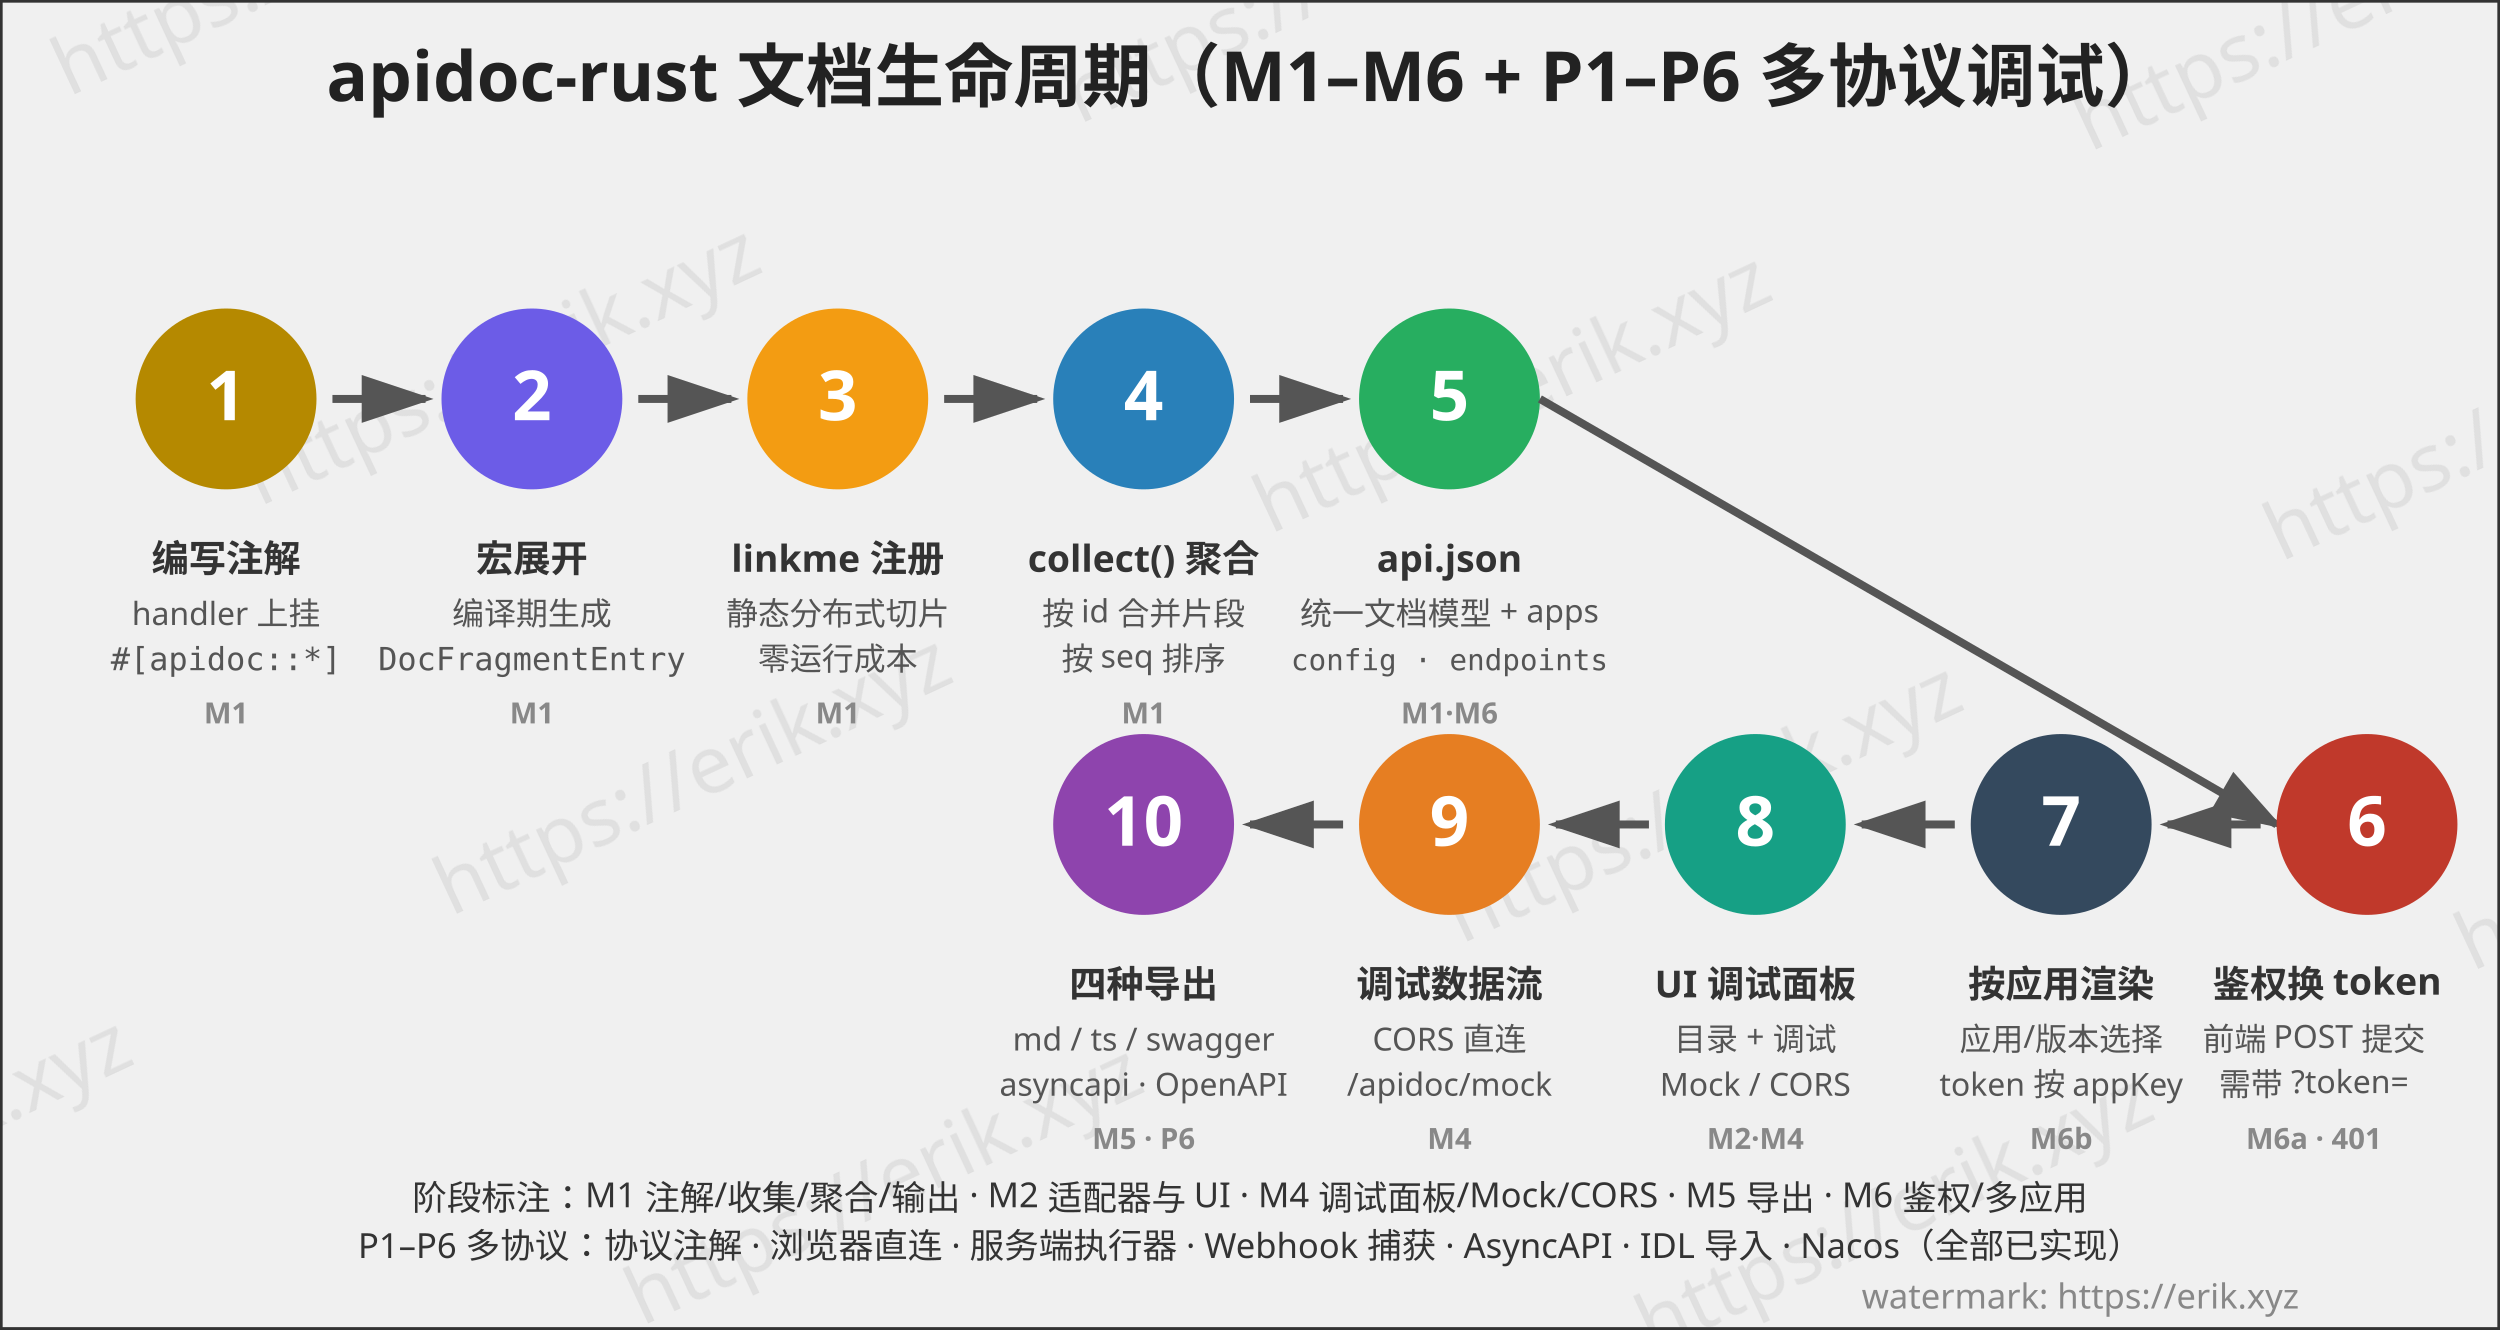
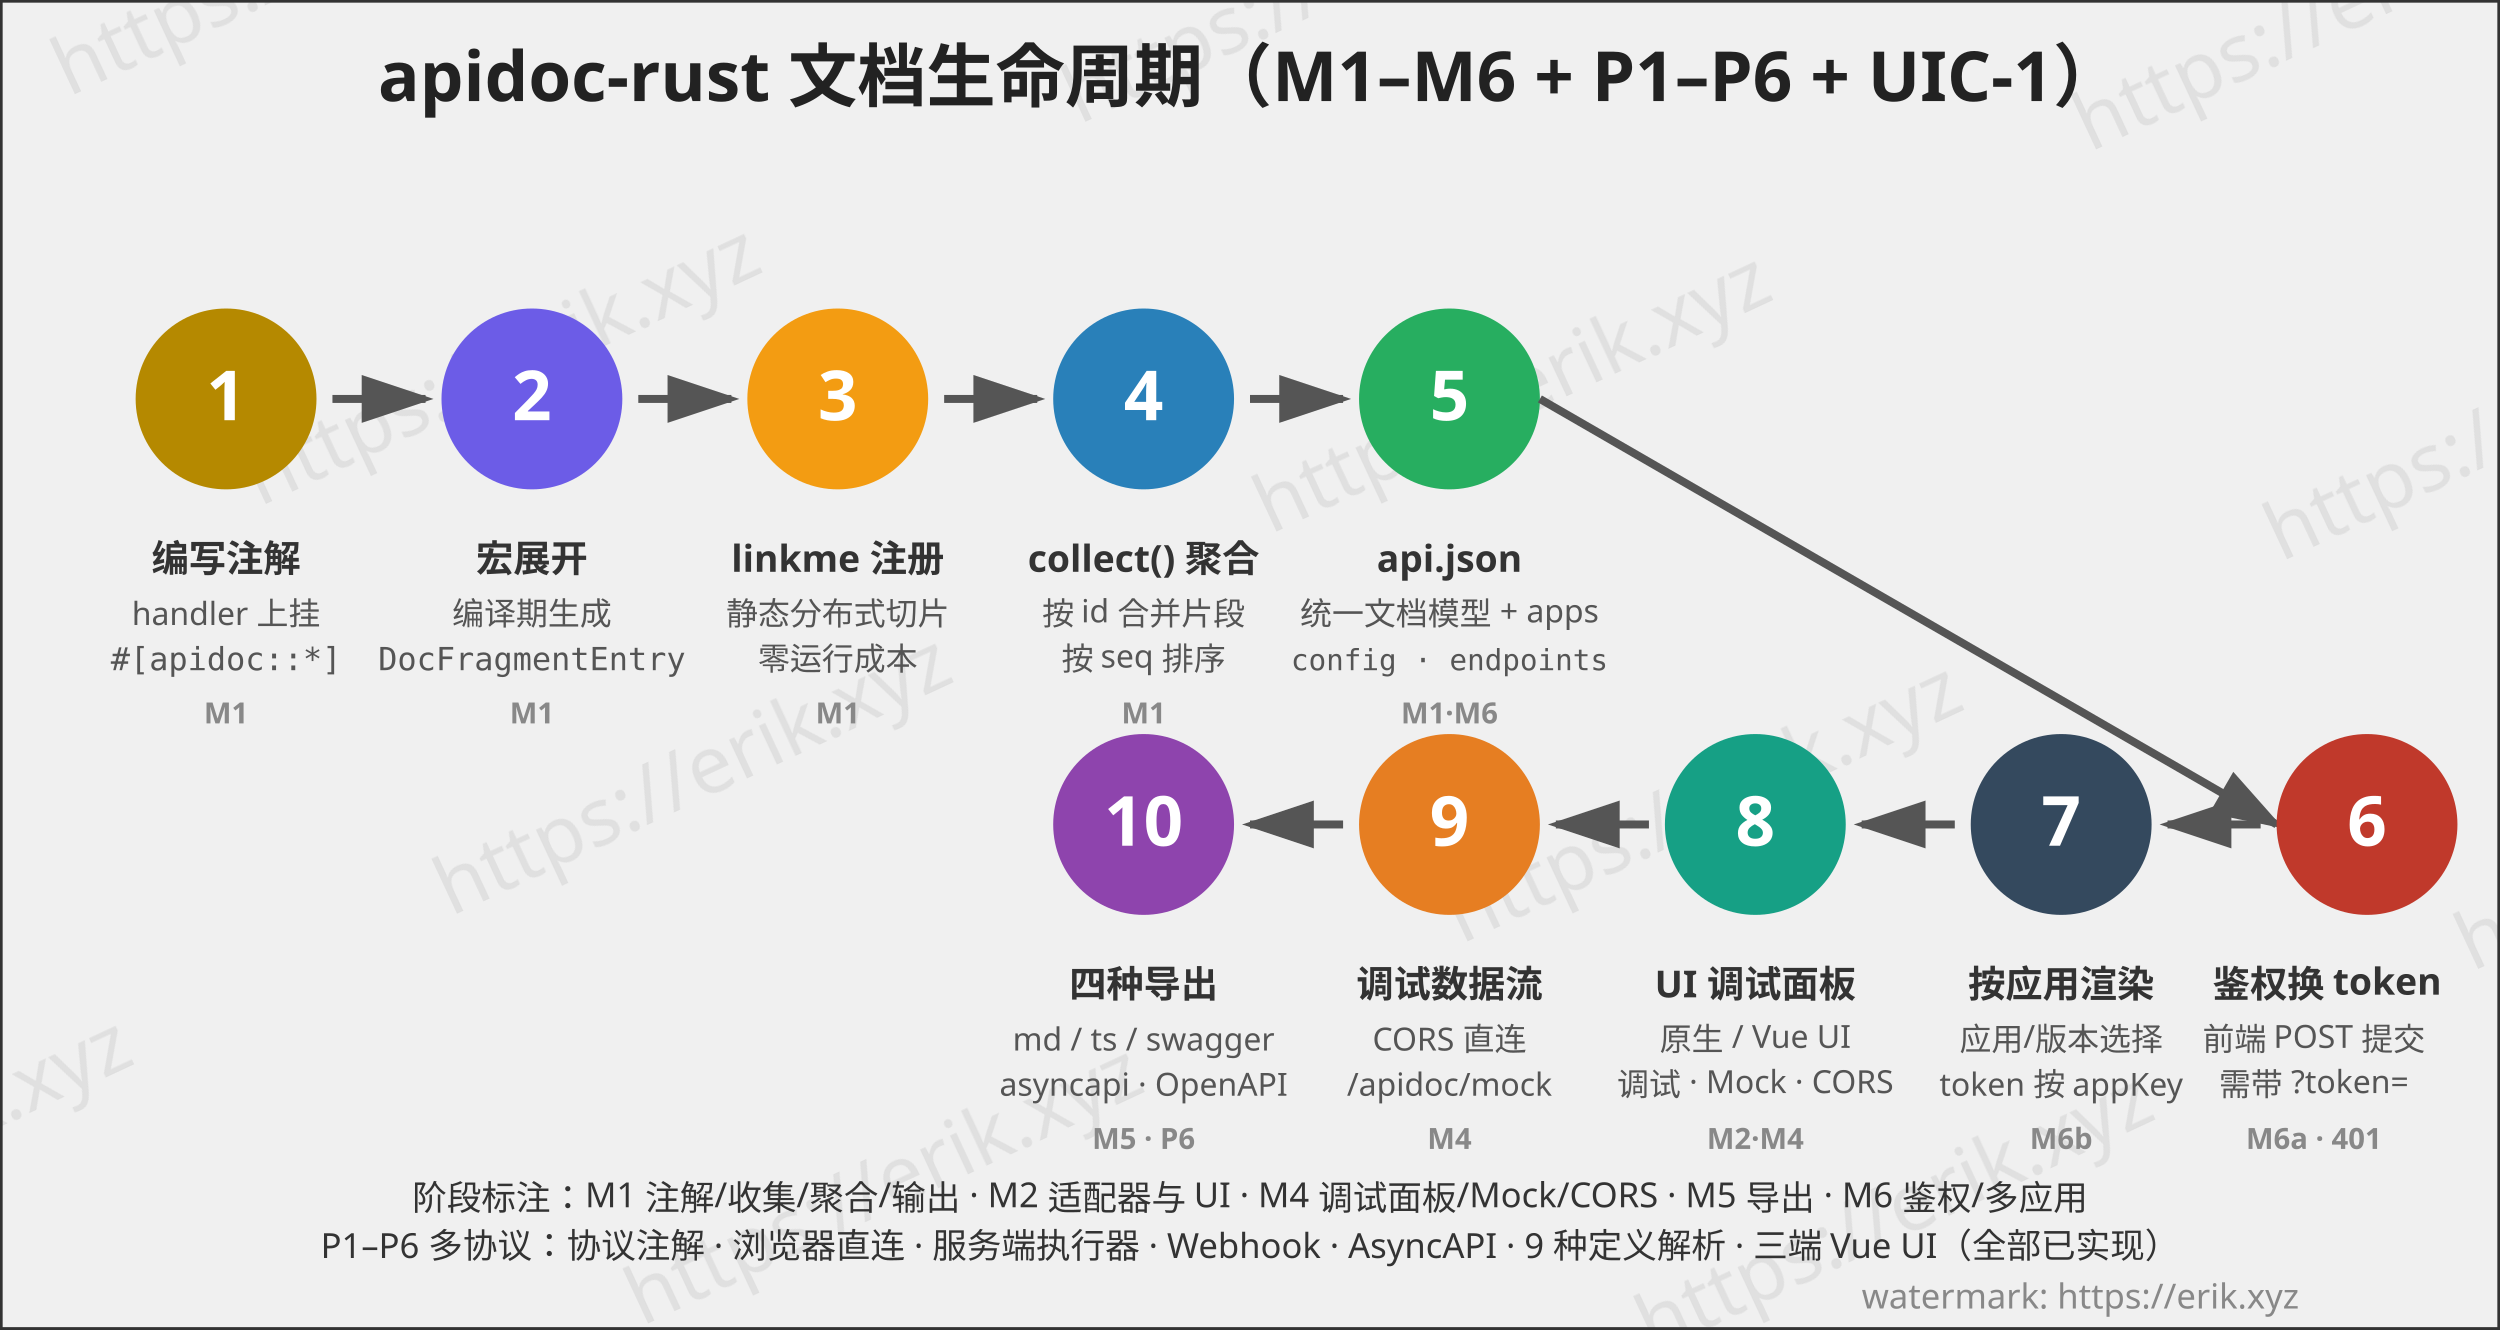
<svg xmlns="http://www.w3.org/2000/svg" viewBox="0 0 940 500" font-family="sans-serif">
  <defs>
    <pattern id="wm" width="340" height="170" patternUnits="userSpaceOnUse" patternTransform="rotate(-25)">
      <text x="8" y="44" font-size="30" fill="#888888" opacity="0.15">https://erik.xyz</text>
    </pattern>
    <marker id="arrow" markerWidth="10" markerHeight="10" refX="8" refY="3" orient="auto">
      <path d="M0,0 L0,6 L9,3 z" fill="#555" />
    </marker>
  </defs>
  <rect width="940" height="500" fill="url(#wm)" />
  <rect x="0" y="0" width="940" height="500" fill="none" stroke="#333" stroke-width="2" />
-   <text x="470" y="38" text-anchor="middle" font-size="26" font-weight="bold" fill="#222">apidoc-rust 文档生命周期（M1–M6 + P1–P6 多协议调试）</text>
+   <text x="470" y="38" text-anchor="middle" font-size="26" font-weight="bold" fill="#222">apidoc-rust 文档生命周期（M1–M6 + P1–P6 + UIC-1）</text>
  <circle cx="85" cy="150" r="34" fill="#b58900" />
  <text x="85" y="158" text-anchor="middle" font-size="26" fill="#fff" font-weight="bold">1</text>
  <text x="85" y="215" text-anchor="middle" font-size="14" font-weight="bold" fill="#333">编写注解</text>
  <text x="85" y="235" text-anchor="middle" font-size="12" fill="#555">handler 上挂</text>
  <text x="85" y="252" text-anchor="middle" font-size="12" fill="#555" font-family="monospace">#[apidoc::*]</text>
  <text x="85" y="272" text-anchor="middle" font-size="11" fill="#888" font-weight="bold">M1</text>
  <line x1="125" y1="150" x2="160" y2="150" stroke="#555" stroke-width="3" marker-end="url(#arrow)" />
  <circle cx="200" cy="150" r="34" fill="#6c5ce7" />
  <text x="200" y="158" text-anchor="middle" font-size="26" fill="#fff" font-weight="bold">2</text>
  <text x="200" y="215" text-anchor="middle" font-size="14" font-weight="bold" fill="#333">宏展开</text>
  <text x="200" y="235" text-anchor="middle" font-size="12" fill="#555">编译期生成</text>
  <text x="200" y="252" text-anchor="middle" font-size="12" fill="#555" font-family="monospace">DocFragmentEntry</text>
  <text x="200" y="272" text-anchor="middle" font-size="11" fill="#888" font-weight="bold">M1</text>
  <line x1="240" y1="150" x2="275" y2="150" stroke="#555" stroke-width="3" marker-end="url(#arrow)" />
  <circle cx="315" cy="150" r="34" fill="#f39c12" />
  <text x="315" y="158" text-anchor="middle" font-size="26" fill="#fff" font-weight="bold">3</text>
  <text x="315" y="215" text-anchor="middle" font-size="14" font-weight="bold" fill="#333">linkme 注册</text>
  <text x="315" y="235" text-anchor="middle" font-size="12" fill="#555">静态分布式切片</text>
  <text x="315" y="252" text-anchor="middle" font-size="12" fill="#555">零运行成本</text>
  <text x="315" y="272" text-anchor="middle" font-size="11" fill="#888" font-weight="bold">M1</text>
  <line x1="355" y1="150" x2="390" y2="150" stroke="#555" stroke-width="3" marker-end="url(#arrow)" />
  <circle cx="430" cy="150" r="34" fill="#2980b9" />
  <text x="430" y="158" text-anchor="middle" font-size="26" fill="#fff" font-weight="bold">4</text>
  <text x="430" y="215" text-anchor="middle" font-size="14" font-weight="bold" fill="#333">collect() 聚合</text>
  <text x="430" y="235" text-anchor="middle" font-size="12" fill="#555">按 id 合并片段</text>
  <text x="430" y="252" text-anchor="middle" font-size="12" fill="#555">按 seq 排序</text>
  <text x="430" y="272" text-anchor="middle" font-size="11" fill="#888" font-weight="bold">M1</text>
  <line x1="470" y1="150" x2="505" y2="150" stroke="#555" stroke-width="3" marker-end="url(#arrow)" />
  <circle cx="545" cy="150" r="34" fill="#27ae60" />
  <text x="545" y="158" text-anchor="middle" font-size="26" fill="#fff" font-weight="bold">5</text>
  <text x="545" y="215" text-anchor="middle" font-size="14" font-weight="bold" fill="#333">api.json</text>
  <text x="545" y="235" text-anchor="middle" font-size="12" fill="#555">统一文档模型 + apps</text>
  <text x="545" y="252" text-anchor="middle" font-size="11" fill="#555" font-family="monospace">config · endpoints</text>
  <text x="545" y="272" text-anchor="middle" font-size="11" fill="#888" font-weight="bold">M1·M6</text>
  <line x1="579" y1="150" x2="856" y2="310" stroke="#555" stroke-width="3" marker-end="url(#arrow)" />
  <circle cx="890" cy="310" r="34" fill="#c0392b" />
  <text x="890" y="318" text-anchor="middle" font-size="26" fill="#fff" font-weight="bold">6</text>
  <text x="875" y="375" text-anchor="middle" font-size="14" font-weight="bold" fill="#333">鉴权换 token</text>
  <text x="870" y="395" text-anchor="middle" font-size="12" fill="#555">前端 POST 提交</text>
  <text x="870" y="412" text-anchor="middle" font-size="12" fill="#555">需带 ?token=</text>
  <text x="870" y="432" text-anchor="middle" font-size="11" fill="#888" font-weight="bold">M6a · 401</text>
  <line x1="850" y1="310" x2="815" y2="310" stroke="#555" stroke-width="3" marker-end="url(#arrow)" />
  <circle cx="775" cy="310" r="34" fill="#34495e" />
  <text x="775" y="318" text-anchor="middle" font-size="26" fill="#fff" font-weight="bold">7</text>
  <text x="775" y="375" text-anchor="middle" font-size="14" font-weight="bold" fill="#333">按应用渲染</text>
  <text x="775" y="395" text-anchor="middle" font-size="12" fill="#555">应用/版本选择</text>
  <text x="775" y="412" text-anchor="middle" font-size="12" fill="#555">token 按 appKey</text>
  <text x="775" y="432" text-anchor="middle" font-size="11" fill="#888" font-weight="bold">M6b</text>
  <line x1="735" y1="310" x2="700" y2="310" stroke="#555" stroke-width="3" marker-end="url(#arrow)" />
  <circle cx="660" cy="310" r="34" fill="#16a085" />
  <text x="660" y="318" text-anchor="middle" font-size="26" fill="#fff" font-weight="bold">8</text>
  <text x="660" y="375" text-anchor="middle" font-size="14" font-weight="bold" fill="#333">UI 调试面板</text>
-   <text x="660" y="395" text-anchor="middle" font-size="12" fill="#555">目录 + 调试</text>
-   <text x="660" y="412" text-anchor="middle" font-size="12" fill="#555">Mock / CORS</text>
+   <text x="660" y="395" text-anchor="middle" font-size="12" fill="#555">原生 / Vue UI</text>
+   <text x="660" y="412" text-anchor="middle" font-size="12" fill="#555">调试 · Mock · CORS</text>
  <text x="660" y="432" text-anchor="middle" font-size="11" fill="#888" font-weight="bold">M2·M4</text>
  <line x1="620" y1="310" x2="585" y2="310" stroke="#555" stroke-width="3" marker-end="url(#arrow)" />
  <circle cx="545" cy="310" r="34" fill="#e67e22" />
  <text x="545" y="318" text-anchor="middle" font-size="26" fill="#fff" font-weight="bold">9</text>
  <text x="545" y="375" text-anchor="middle" font-size="14" font-weight="bold" fill="#333">调试数据流</text>
  <text x="545" y="395" text-anchor="middle" font-size="12" fill="#555">CORS 直连</text>
  <text x="545" y="412" text-anchor="middle" font-size="12" fill="#555">/apidoc/mock</text>
  <text x="545" y="432" text-anchor="middle" font-size="11" fill="#888" font-weight="bold">M4</text>
  <line x1="505" y1="310" x2="470" y2="310" stroke="#555" stroke-width="3" marker-end="url(#arrow)" />
  <circle cx="430" cy="310" r="34" fill="#8e44ad" />
  <text x="430" y="318" text-anchor="middle" font-size="26" fill="#fff" font-weight="bold">10</text>
  <text x="430" y="375" text-anchor="middle" font-size="14" font-weight="bold" fill="#333">四种导出</text>
  <text x="430" y="395" text-anchor="middle" font-size="12" fill="#555">md / ts / swagger</text>
  <text x="430" y="412" text-anchor="middle" font-size="12" fill="#555">asyncapi · OpenAPI</text>
  <text x="430" y="432" text-anchor="middle" font-size="11" fill="#888" font-weight="bold">M5 · P6</text>
  <text x="470" y="455" text-anchor="middle" font-size="13" fill="#333">阶段标注：M1 注解/收集/聚合/输出 · M2 适配器与 UI · M4 调试面板/Mock/CORS · M5 导出 · M6 鉴权/多应用</text>
-   <text x="470" y="473" text-anchor="middle" font-size="13" fill="#333">P1–P6 多协议：协议注解 · 浏览器直连 · 服务端执行器 · Webhook 捕获 · AsyncAPI · IDL 导入 · Nacos（全部已实现）</text>
+   <text x="470" y="473" text-anchor="middle" font-size="13" fill="#333">P1–P6 多协议：协议注解 · 浏览器直连 · 服务端执行器 · Webhook · AsyncAPI · 9 种定义解析 · 三端 Vue UI（全部已实现）</text>
  <text x="700" y="492" font-size="13" fill="#888">watermark: https://erik.xyz</text>
</svg>
